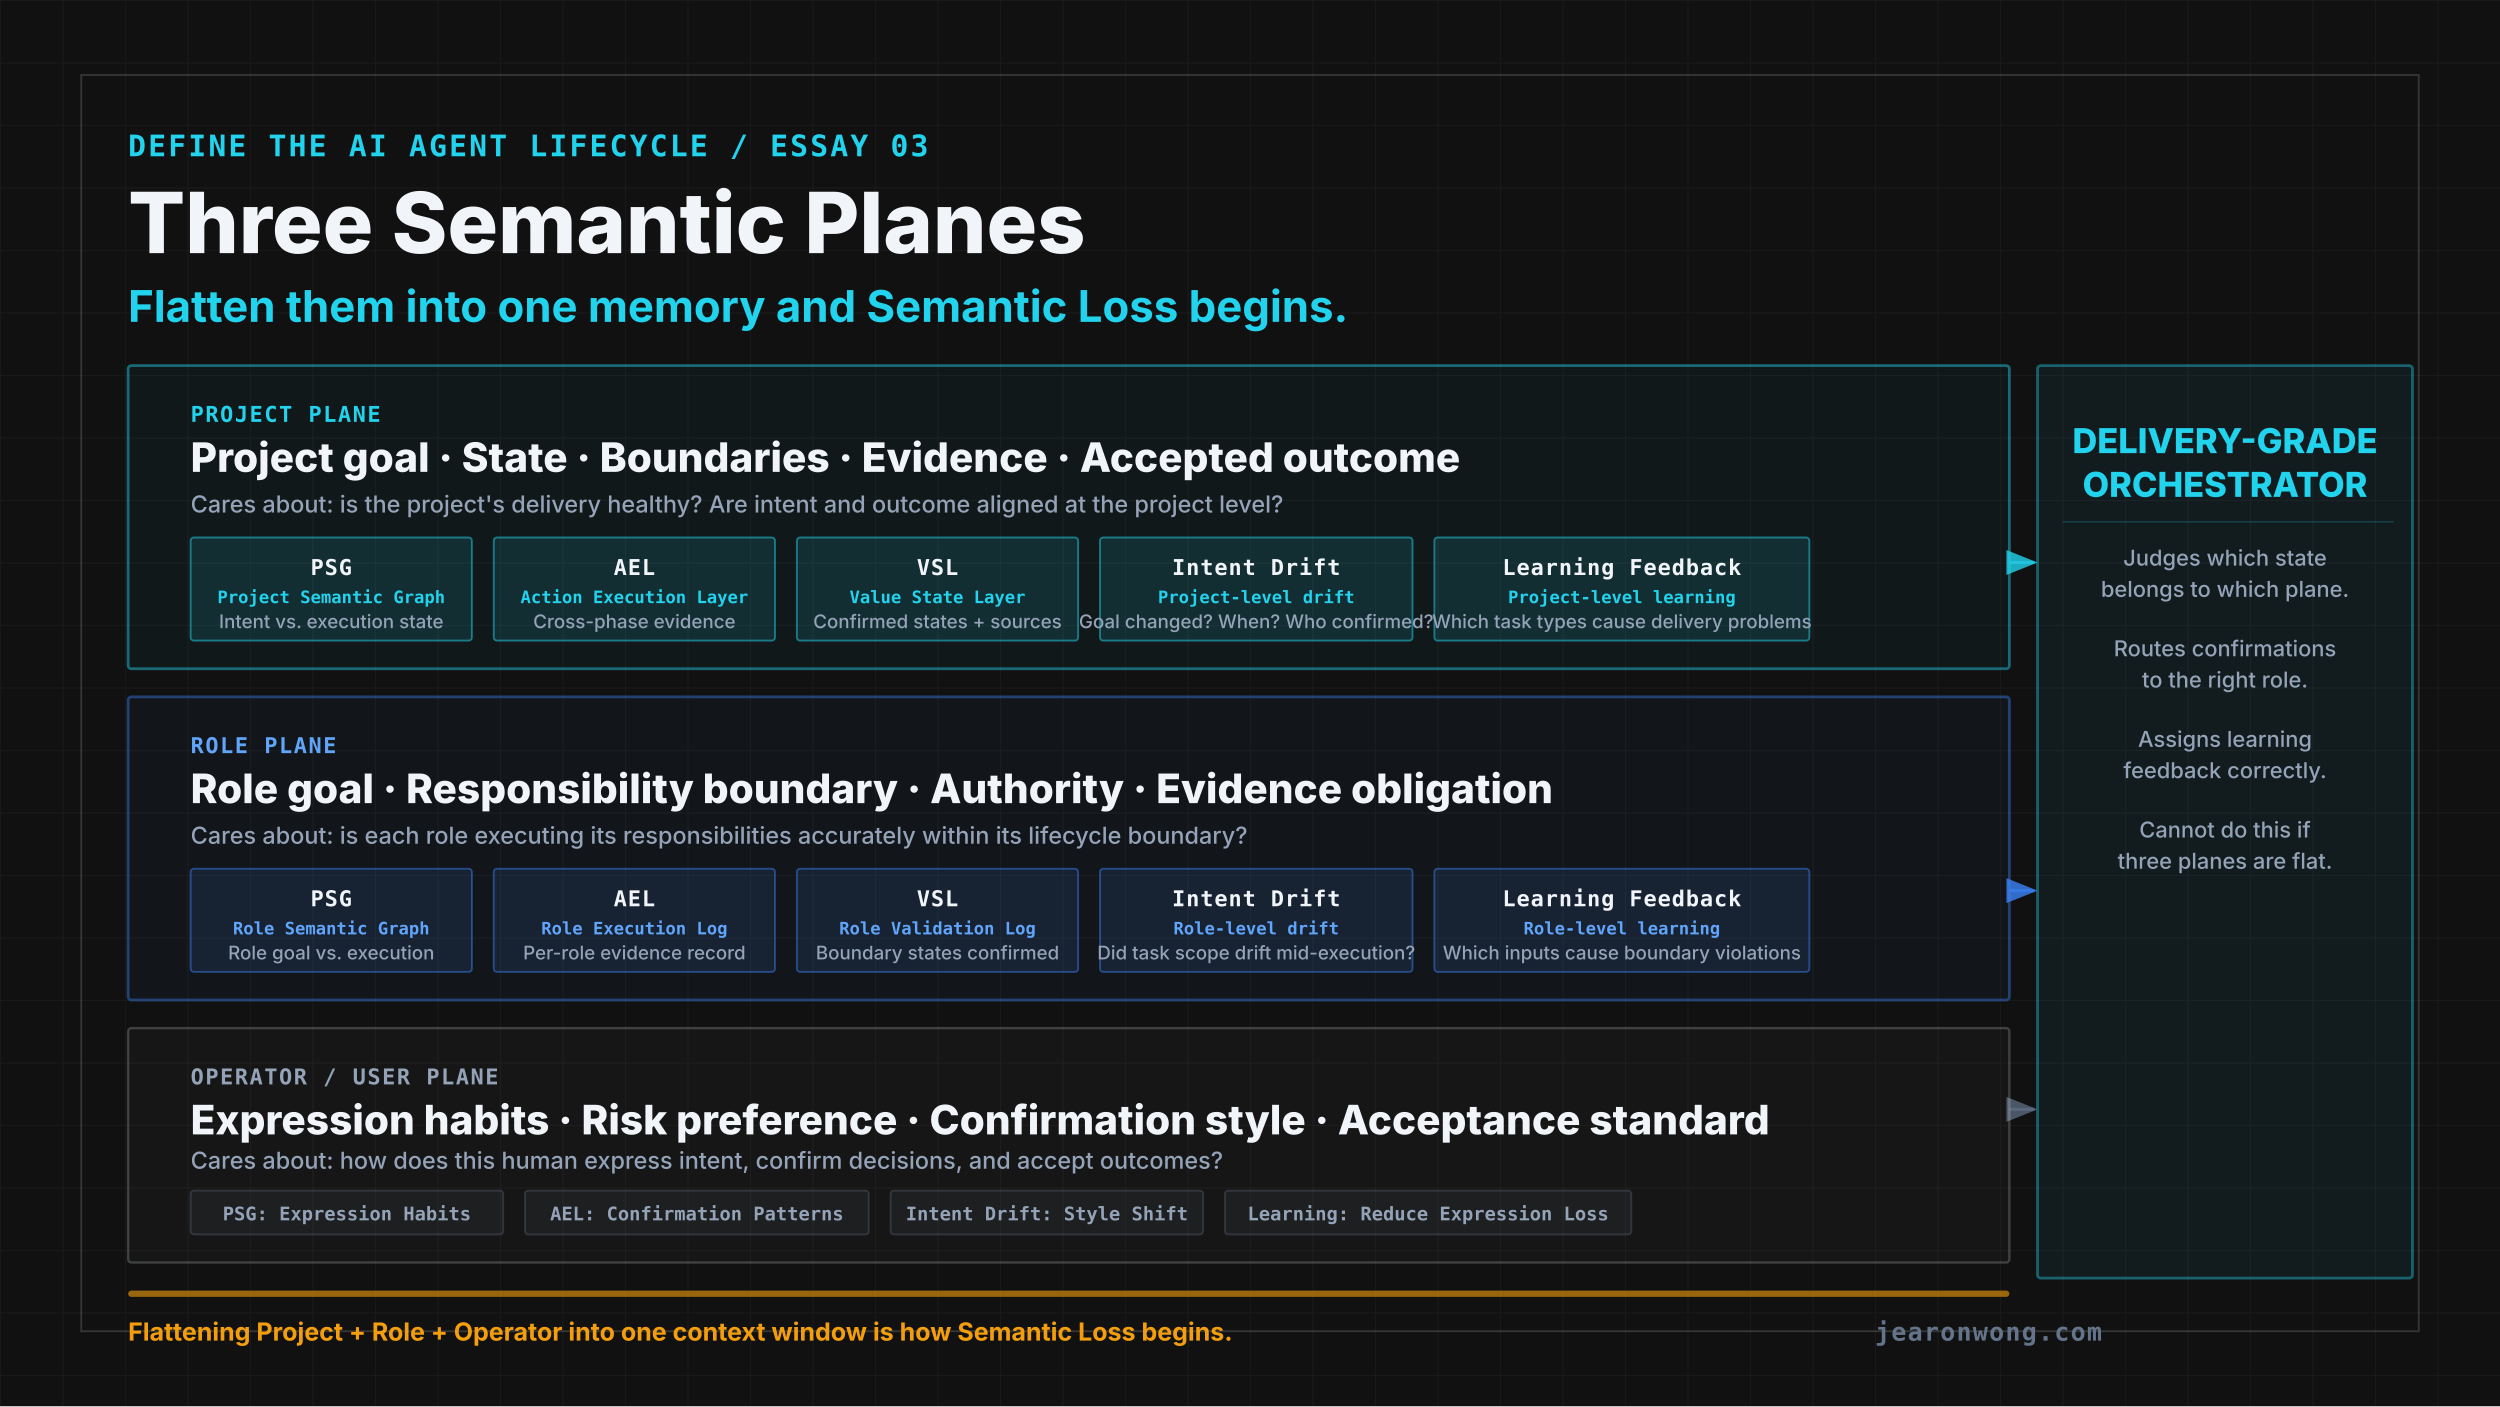
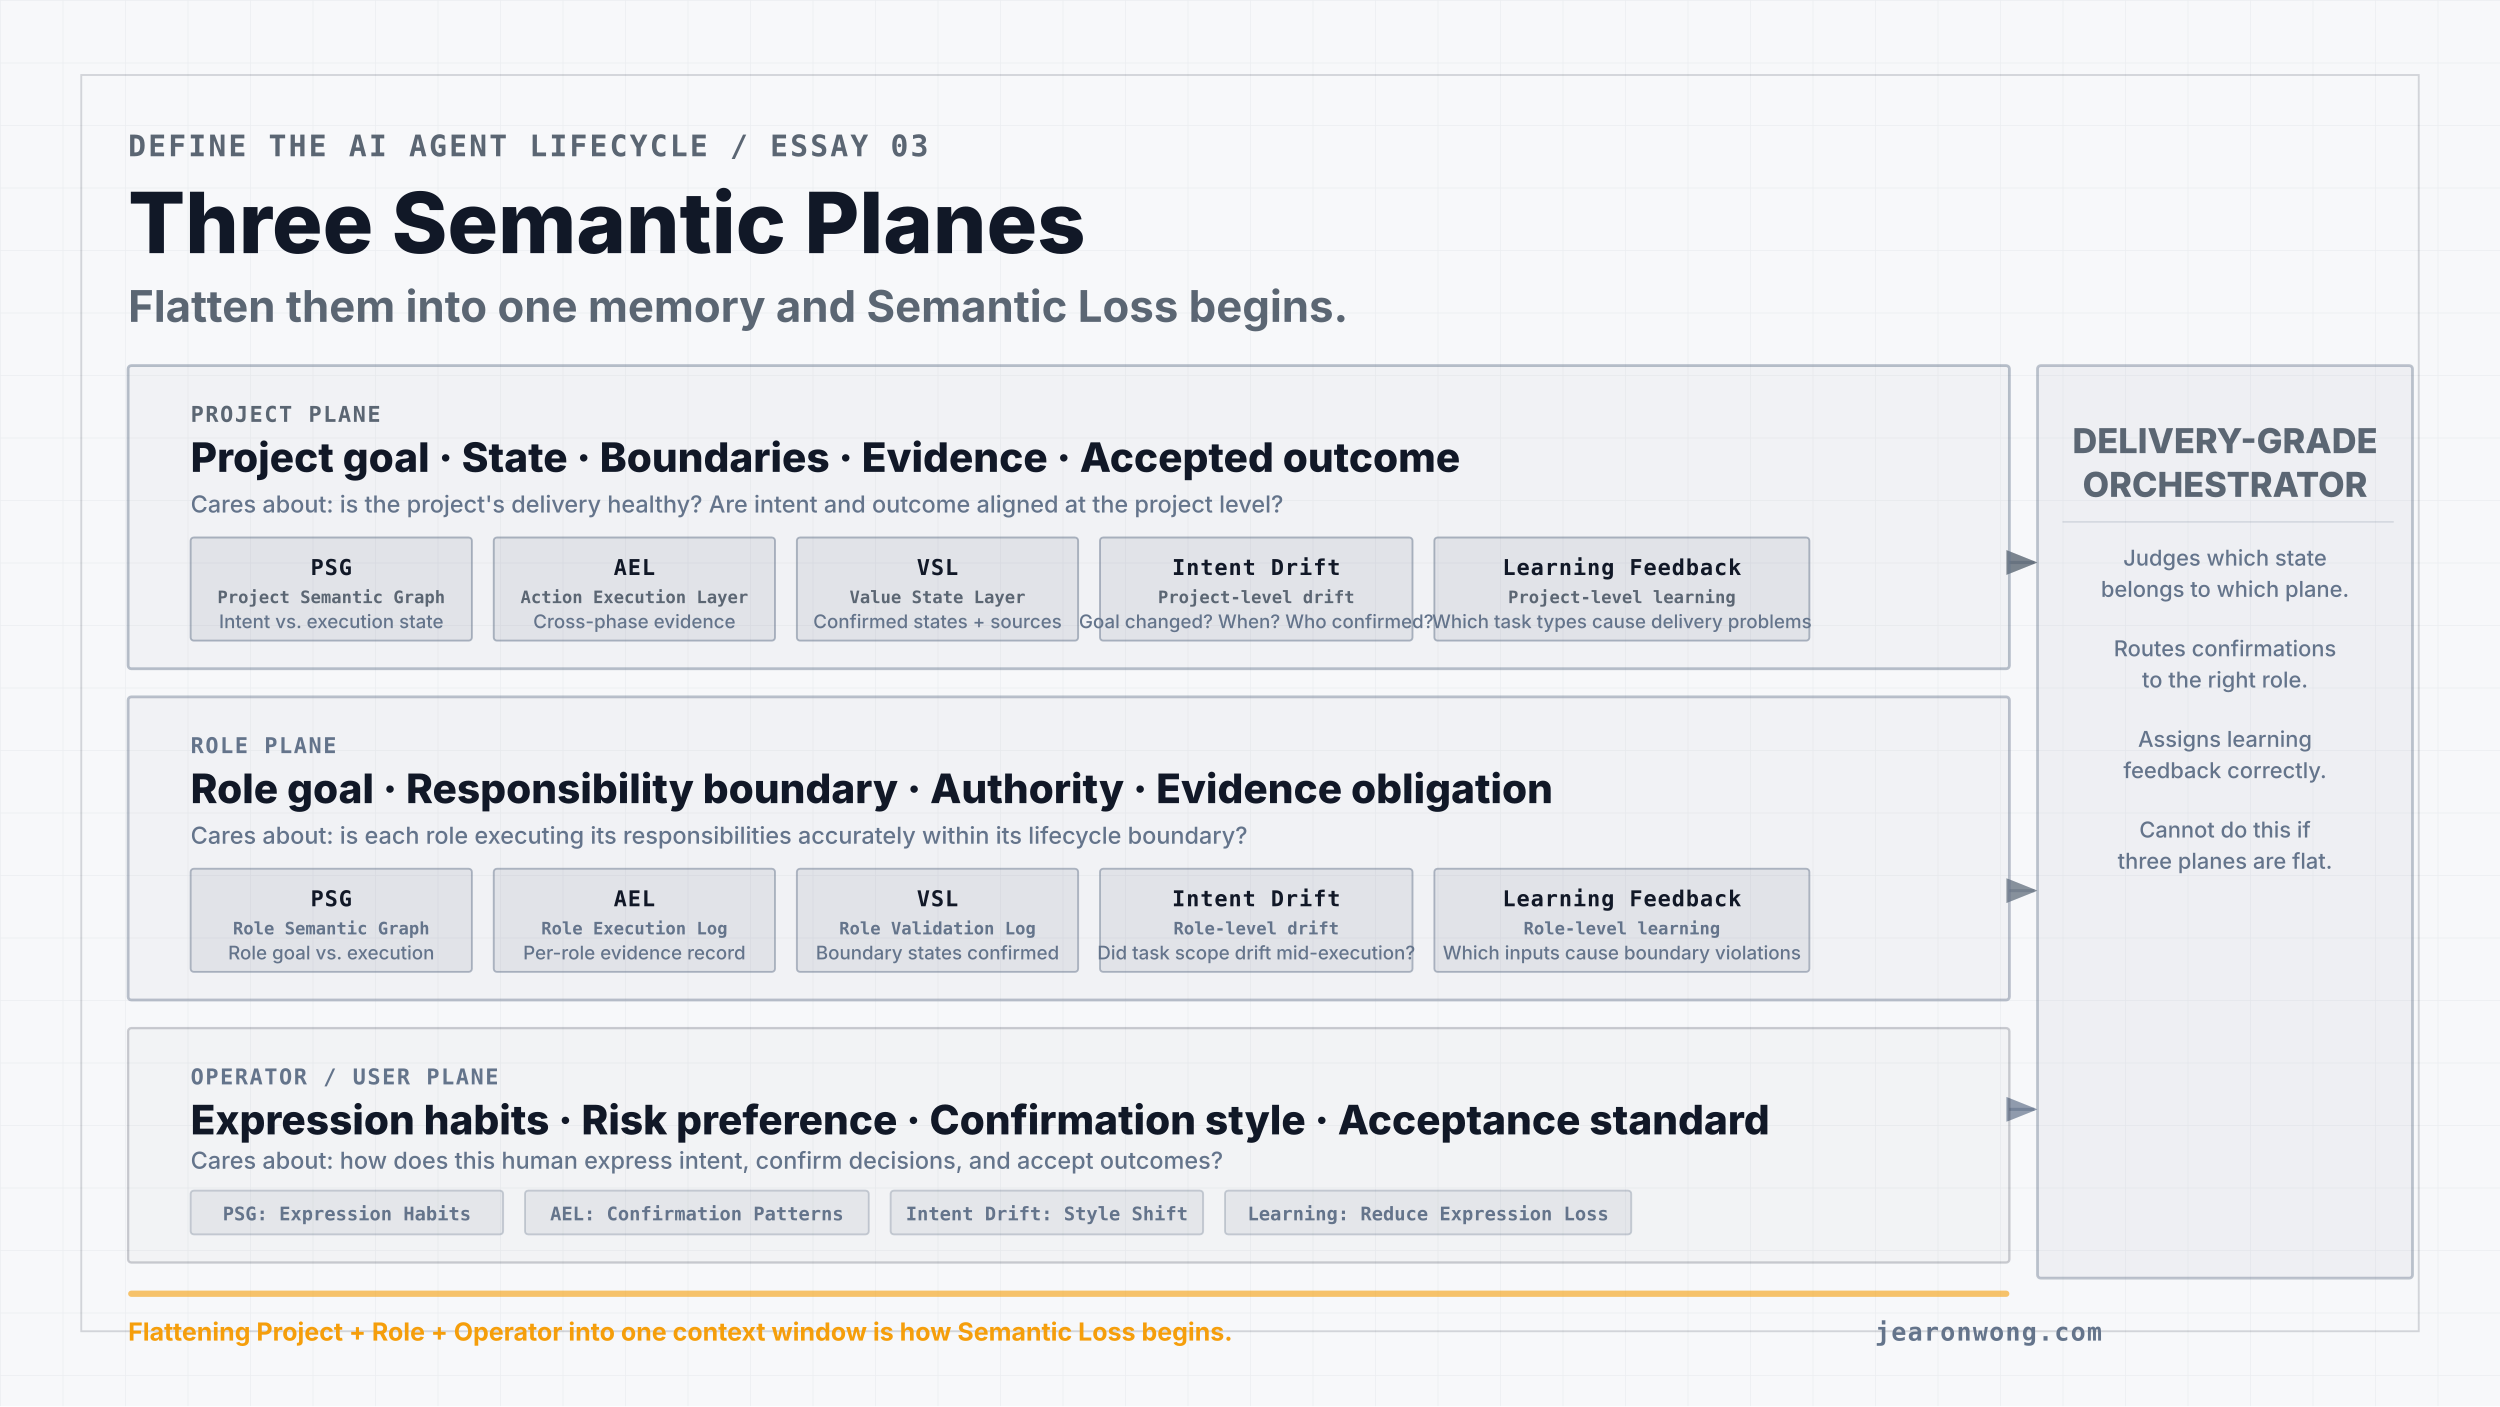
- <svg xmlns="http://www.w3.org/2000/svg" width="1600" height="900" viewBox="0 0 1600 900" role="img" aria-labelledby="t5 d5">
+ <svg xmlns="http://www.w3.org/2000/svg" width="1600" height="900" viewBox="0 0 1600 900" role="img" aria-labelledby="t5 d5" data-visual-system="research-ledger-b" data-media-category="article-figure" data-palette="neutral-structure-functional-blue-semantic-exceptions" data-visual-revision="article-figure-b">
  <defs>
    <style>
-       .bg{fill:#111111}
-       .outer{fill:none;stroke:rgba(241,245,249,0.16);stroke-width:1.2}
-       .plane-proj{fill:rgba(34,211,238,0.04);stroke:rgba(34,211,238,0.44);stroke-width:1.8}
-       .plane-role{fill:rgba(59,130,246,0.04);stroke:rgba(59,130,246,0.42);stroke-width:1.8}
-       .plane-op{fill:rgba(255,255,255,0.02);stroke:rgba(241,245,249,0.2);stroke-width:1.5}
-       .orch-col{fill:rgba(34,211,238,0.06);stroke:rgba(34,211,238,0.4);stroke-width:1.8}
-       .tag-c{fill:rgba(34,211,238,0.12);stroke:rgba(34,211,238,0.5);stroke-width:1.2}
-       .tag-b{fill:rgba(59,130,246,0.12);stroke:rgba(59,130,246,0.48);stroke-width:1.2}
+       .bg{fill:#f7f8fa}
+       .outer{fill:none;stroke:rgba(15,23,42,0.16);stroke-width:1.2}
+       .plane-proj{fill:rgba(100,116,139,0.04);stroke:rgba(100,116,139,0.44);stroke-width:1.8}
+       .plane-role{fill:rgba(100,116,139,0.04);stroke:rgba(100,116,139,0.42);stroke-width:1.8}
+       .plane-op{fill:rgba(15,23,42,0.02);stroke:rgba(15,23,42,0.2);stroke-width:1.5}
+       .orch-col{fill:rgba(100,116,139,0.06);stroke:rgba(100,116,139,0.4);stroke-width:1.8}
+       .tag-c{fill:rgba(100,116,139,0.12);stroke:rgba(100,116,139,0.5);stroke-width:1.2}
+       .tag-b{fill:rgba(100,116,139,0.12);stroke:rgba(100,116,139,0.48);stroke-width:1.2}
      .tag-m{fill:rgba(100,116,139,0.1);stroke:rgba(100,116,139,0.32);stroke-width:1.2}
-       .kicker{fill:#22d3ee;font:700 19px "JetBrains Mono",Menlo,monospace;letter-spacing:1.4px}
-       .ttl{fill:#f1f5f9;font:820 54px "Outfit",Inter,sans-serif}
-       .sub{fill:#22d3ee;font:700 28px "Outfit",Inter,sans-serif}
-       .plane-n{fill:#22d3ee;font:700 14px "JetBrains Mono",Menlo,monospace;letter-spacing:1px}
-       .plane-nb{fill:#60a5fa;font:700 14px "JetBrains Mono",Menlo,monospace;letter-spacing:1px}
-       .plane-nm{fill:#94a3b8;font:700 14px "JetBrains Mono",Menlo,monospace;letter-spacing:1px}
-       .plane-t{fill:#f1f5f9;font:800 26px "Outfit",Inter,sans-serif}
-       .plane-desc{fill:#94a3b8;font:500 15px Inter,sans-serif}
-       .tag-t{fill:#f1f5f9;font:700 14px "JetBrains Mono",Menlo,monospace;letter-spacing:0.6px}
-       .tag-ts{fill:#94a3b8;font:500 12px Inter,sans-serif}
-       .orch-t{fill:#22d3ee;font:800 22px "Outfit",Inter,sans-serif}
-       .orch-s{fill:#94a3b8;font:500 14px Inter,sans-serif}
+       .kicker{fill:#5b6673;font:700 19px "JetBrains Mono",Menlo,monospace;letter-spacing:1.4px}
+       .ttl{fill:#111827;font:820 54px "Outfit",Inter,sans-serif}
+       .sub{fill:#5b6673;font:700 28px "Outfit",Inter,sans-serif}
+       .plane-n{fill:#5b6673;font:700 14px "JetBrains Mono",Menlo,monospace;letter-spacing:1px}
+       .plane-nb{fill:#64748b;font:700 14px "JetBrains Mono",Menlo,monospace;letter-spacing:1px}
+       .plane-nm{fill:#64748b;font:700 14px "JetBrains Mono",Menlo,monospace;letter-spacing:1px}
+       .plane-t{fill:#111827;font:800 26px "Outfit",Inter,sans-serif}
+       .plane-desc{fill:#64748b;font:500 15px Inter,sans-serif}
+       .tag-t{fill:#111827;font:700 14px "JetBrains Mono",Menlo,monospace;letter-spacing:0.6px}
+       .tag-ts{fill:#64748b;font:500 12px Inter,sans-serif}
+       .orch-t{fill:#5b6673;font:800 22px "Outfit",Inter,sans-serif}
+       .orch-s{fill:#64748b;font:500 14px Inter,sans-serif}
      .warn{fill:#f59e0b;font:700 16px Inter,sans-serif}
      .footer{fill:#64748b;font:700 16px "JetBrains Mono",Menlo,monospace;letter-spacing:0.8px}
    </style>
    <pattern id="g5" width="40" height="40" patternUnits="userSpaceOnUse">
-       <path d="M40 0L0 0 0 40" fill="none" stroke="rgba(241,245,249,0.05)" stroke-width="1" />
+       <path d="M40 0L0 0 0 40" fill="none" stroke="rgba(15,23,42,0.05)" stroke-width="1" />
    </pattern>
    <marker id="aC5" markerWidth="10" markerHeight="8" refX="9" refY="4" orient="auto">
-       <path d="M0,0 L10,4 L0,8 Z" fill="#22d3ee" opacity="0.8" />
+       <path d="M0,0 L10,4 L0,8 Z" fill="#5b6673" opacity="0.8" />
    </marker>
    <marker id="aB5" markerWidth="10" markerHeight="8" refX="9" refY="4" orient="auto">
-       <path d="M0,0 L10,4 L0,8 Z" fill="#3b82f6" opacity="0.8" />
+       <path d="M0,0 L10,4 L0,8 Z" fill="#6b7785" opacity="0.8" />
    </marker>
    <marker id="aM5" markerWidth="10" markerHeight="8" refX="9" refY="4" orient="auto">
      <path d="M0,0 L10,4 L0,8 Z" fill="#64748b" opacity="0.7" />
    </marker>
  </defs>
  <rect width="1600" height="900" class="bg" />
  <rect width="1600" height="900" fill="url(#g5)" />
  <rect x="52" y="48" width="1496" height="804" class="outer" />
  <text x="82" y="100" class="kicker">DEFINE THE AI AGENT LIFECYCLE / ESSAY 03</text>
  <text x="82" y="162" class="ttl">Three Semantic Planes</text>
  <text x="82" y="206" class="sub">Flatten them into one memory and Semantic Loss begins.</text>
  <rect x="1304" y="234" width="240" height="584" rx="2" class="orch-col" />
  <text x="1424" y="290" text-anchor="middle" class="orch-t">DELIVERY-GRADE</text>
  <text x="1424" y="318" text-anchor="middle" class="orch-t">ORCHESTRATOR</text>
-   <line x1="1320" y1="334" x2="1532" y2="334" stroke="rgba(34,211,238,0.2)" stroke-width="1" />
+   <line x1="1320" y1="334" x2="1532" y2="334" stroke="rgba(100,116,139,0.2)" stroke-width="1" />
  <text x="1424" y="362" text-anchor="middle" class="orch-s">Judges which state</text>
  <text x="1424" y="382" text-anchor="middle" class="orch-s">belongs to which plane.</text>
  <text x="1424" y="420" text-anchor="middle" class="orch-s">Routes confirmations</text>
  <text x="1424" y="440" text-anchor="middle" class="orch-s">to the right role.</text>
  <text x="1424" y="478" text-anchor="middle" class="orch-s">Assigns learning</text>
  <text x="1424" y="498" text-anchor="middle" class="orch-s">feedback correctly.</text>
  <text x="1424" y="536" text-anchor="middle" class="orch-s">Cannot do this if</text>
  <text x="1424" y="556" text-anchor="middle" class="orch-s">three planes are flat.</text>
-   <path d="M1286 360 H1302" stroke="rgba(34,211,238,0.6)" stroke-width="2" fill="none" marker-end="url(#aC5)" />
-   <path d="M1286 570 H1302" stroke="rgba(59,130,246,0.6)" stroke-width="2" fill="none" marker-end="url(#aB5)" />
+   <path d="M1286 360 H1302" stroke="rgba(100,116,139,0.6)" stroke-width="2" fill="none" marker-end="url(#aC5)" />
+   <path d="M1286 570 H1302" stroke="rgba(100,116,139,0.6)" stroke-width="2" fill="none" marker-end="url(#aB5)" />
  <path d="M1286 710 H1302" stroke="rgba(100,116,139,0.6)" stroke-width="2" fill="none" marker-end="url(#aM5)" />
  <rect x="82" y="234" width="1204" height="194" rx="2" class="plane-proj" />
  <text x="122" y="270" class="plane-n">PROJECT PLANE</text>
  <text x="122" y="302" class="plane-t">Project goal · State · Boundaries · Evidence · Accepted outcome</text>
  <text x="122" y="328" class="plane-desc">Cares about: is the project's delivery healthy? Are intent and outcome aligned at the project level?</text>
  <rect x="122" y="344" width="180" height="66" rx="2" class="tag-c" />
  <text x="212" y="368" text-anchor="middle" class="tag-t">PSG</text>
-   <text x="212" y="386" text-anchor="middle" style="fill:#22d3ee;font:600 11px 'JetBrains Mono',Menlo,monospace">Project Semantic Graph</text>
+   <text x="212" y="386" text-anchor="middle" style="fill:#5b6673;font:600 11px 'JetBrains Mono',Menlo,monospace">Project Semantic Graph</text>
  <text x="212" y="402" text-anchor="middle" class="tag-ts">Intent vs. execution state</text>
  <rect x="316" y="344" width="180" height="66" rx="2" class="tag-c" />
  <text x="406" y="368" text-anchor="middle" class="tag-t">AEL</text>
-   <text x="406" y="386" text-anchor="middle" style="fill:#22d3ee;font:600 11px 'JetBrains Mono',Menlo,monospace">Action Execution Layer</text>
+   <text x="406" y="386" text-anchor="middle" style="fill:#5b6673;font:600 11px 'JetBrains Mono',Menlo,monospace">Action Execution Layer</text>
  <text x="406" y="402" text-anchor="middle" class="tag-ts">Cross-phase evidence</text>
  <rect x="510" y="344" width="180" height="66" rx="2" class="tag-c" />
  <text x="600" y="368" text-anchor="middle" class="tag-t">VSL</text>
-   <text x="600" y="386" text-anchor="middle" style="fill:#22d3ee;font:600 11px 'JetBrains Mono',Menlo,monospace">Value State Layer</text>
+   <text x="600" y="386" text-anchor="middle" style="fill:#5b6673;font:600 11px 'JetBrains Mono',Menlo,monospace">Value State Layer</text>
  <text x="600" y="402" text-anchor="middle" class="tag-ts">Confirmed states + sources</text>
  <rect x="704" y="344" width="200" height="66" rx="2" class="tag-c" />
  <text x="804" y="368" text-anchor="middle" class="tag-t">Intent Drift</text>
-   <text x="804" y="386" text-anchor="middle" style="fill:#22d3ee;font:600 11px 'JetBrains Mono',Menlo,monospace">Project-level drift</text>
+   <text x="804" y="386" text-anchor="middle" style="fill:#5b6673;font:600 11px 'JetBrains Mono',Menlo,monospace">Project-level drift</text>
  <text x="804" y="402" text-anchor="middle" class="tag-ts">Goal changed? When? Who confirmed?</text>
  <rect x="918" y="344" width="240" height="66" rx="2" class="tag-c" />
  <text x="1038" y="368" text-anchor="middle" class="tag-t">Learning Feedback</text>
-   <text x="1038" y="386" text-anchor="middle" style="fill:#22d3ee;font:600 11px 'JetBrains Mono',Menlo,monospace">Project-level learning</text>
+   <text x="1038" y="386" text-anchor="middle" style="fill:#5b6673;font:600 11px 'JetBrains Mono',Menlo,monospace">Project-level learning</text>
  <text x="1038" y="402" text-anchor="middle" class="tag-ts">Which task types cause delivery problems</text>
  <rect x="82" y="446" width="1204" height="194" rx="2" class="plane-role" />
  <text x="122" y="482" class="plane-nb">ROLE PLANE</text>
  <text x="122" y="514" class="plane-t">Role goal · Responsibility boundary · Authority · Evidence obligation</text>
  <text x="122" y="540" class="plane-desc">Cares about: is each role executing its responsibilities accurately within its lifecycle boundary?</text>
  <rect x="122" y="556" width="180" height="66" rx="2" class="tag-b" />
  <text x="212" y="580" text-anchor="middle" class="tag-t">PSG</text>
-   <text x="212" y="598" text-anchor="middle" style="fill:#60a5fa;font:600 11px 'JetBrains Mono',Menlo,monospace">Role Semantic Graph</text>
+   <text x="212" y="598" text-anchor="middle" style="fill:#64748b;font:600 11px 'JetBrains Mono',Menlo,monospace">Role Semantic Graph</text>
  <text x="212" y="614" text-anchor="middle" class="tag-ts">Role goal vs. execution</text>
  <rect x="316" y="556" width="180" height="66" rx="2" class="tag-b" />
  <text x="406" y="580" text-anchor="middle" class="tag-t">AEL</text>
-   <text x="406" y="598" text-anchor="middle" style="fill:#60a5fa;font:600 11px 'JetBrains Mono',Menlo,monospace">Role Execution Log</text>
+   <text x="406" y="598" text-anchor="middle" style="fill:#64748b;font:600 11px 'JetBrains Mono',Menlo,monospace">Role Execution Log</text>
  <text x="406" y="614" text-anchor="middle" class="tag-ts">Per-role evidence record</text>
  <rect x="510" y="556" width="180" height="66" rx="2" class="tag-b" />
  <text x="600" y="580" text-anchor="middle" class="tag-t">VSL</text>
-   <text x="600" y="598" text-anchor="middle" style="fill:#60a5fa;font:600 11px 'JetBrains Mono',Menlo,monospace">Role Validation Log</text>
+   <text x="600" y="598" text-anchor="middle" style="fill:#64748b;font:600 11px 'JetBrains Mono',Menlo,monospace">Role Validation Log</text>
  <text x="600" y="614" text-anchor="middle" class="tag-ts">Boundary states confirmed</text>
  <rect x="704" y="556" width="200" height="66" rx="2" class="tag-b" />
  <text x="804" y="580" text-anchor="middle" class="tag-t">Intent Drift</text>
-   <text x="804" y="598" text-anchor="middle" style="fill:#60a5fa;font:600 11px 'JetBrains Mono',Menlo,monospace">Role-level drift</text>
+   <text x="804" y="598" text-anchor="middle" style="fill:#64748b;font:600 11px 'JetBrains Mono',Menlo,monospace">Role-level drift</text>
  <text x="804" y="614" text-anchor="middle" class="tag-ts">Did task scope drift mid-execution?</text>
  <rect x="918" y="556" width="240" height="66" rx="2" class="tag-b" />
  <text x="1038" y="580" text-anchor="middle" class="tag-t">Learning Feedback</text>
-   <text x="1038" y="598" text-anchor="middle" style="fill:#60a5fa;font:600 11px 'JetBrains Mono',Menlo,monospace">Role-level learning</text>
+   <text x="1038" y="598" text-anchor="middle" style="fill:#64748b;font:600 11px 'JetBrains Mono',Menlo,monospace">Role-level learning</text>
  <text x="1038" y="614" text-anchor="middle" class="tag-ts">Which inputs cause boundary violations</text>
  <rect x="82" y="658" width="1204" height="150" rx="2" class="plane-op" />
  <text x="122" y="694" class="plane-nm">OPERATOR / USER PLANE</text>
  <text x="122" y="726" class="plane-t">Expression habits · Risk preference · Confirmation style · Acceptance standard</text>
  <text x="122" y="748" class="plane-desc">Cares about: how does this human express intent, confirm decisions, and accept outcomes?</text>
  <rect x="122" y="762" width="200" height="28" rx="2" class="tag-m" />
-   <text x="222" y="781" text-anchor="middle" style="fill:#94a3b8;font:700 12px 'JetBrains Mono',Menlo,monospace">PSG: Expression Habits</text>
+   <text x="222" y="781" text-anchor="middle" style="fill:#64748b;font:700 12px 'JetBrains Mono',Menlo,monospace">PSG: Expression Habits</text>
  <rect x="336" y="762" width="220" height="28" rx="2" class="tag-m" />
-   <text x="446" y="781" text-anchor="middle" style="fill:#94a3b8;font:700 12px 'JetBrains Mono',Menlo,monospace">AEL: Confirmation Patterns</text>
+   <text x="446" y="781" text-anchor="middle" style="fill:#64748b;font:700 12px 'JetBrains Mono',Menlo,monospace">AEL: Confirmation Patterns</text>
  <rect x="570" y="762" width="200" height="28" rx="2" class="tag-m" />
-   <text x="670" y="781" text-anchor="middle" style="fill:#94a3b8;font:700 12px 'JetBrains Mono',Menlo,monospace">Intent Drift: Style Shift</text>
+   <text x="670" y="781" text-anchor="middle" style="fill:#64748b;font:700 12px 'JetBrains Mono',Menlo,monospace">Intent Drift: Style Shift</text>
  <rect x="784" y="762" width="260" height="28" rx="2" class="tag-m" />
-   <text x="914" y="781" text-anchor="middle" style="fill:#94a3b8;font:700 12px 'JetBrains Mono',Menlo,monospace">Learning: Reduce Expression Loss</text>
+   <text x="914" y="781" text-anchor="middle" style="fill:#64748b;font:700 12px 'JetBrains Mono',Menlo,monospace">Learning: Reduce Expression Loss</text>
  <rect x="82" y="826" width="1204" height="4" rx="2" style="fill:rgba(245,158,11,0.6)" />
  <text x="82" y="858" class="warn">Flattening Project + Role + Operator into one context window is how Semantic Loss begins.</text>
  <text x="1200" y="858" class="footer">jearonwong.com</text>
</svg>
